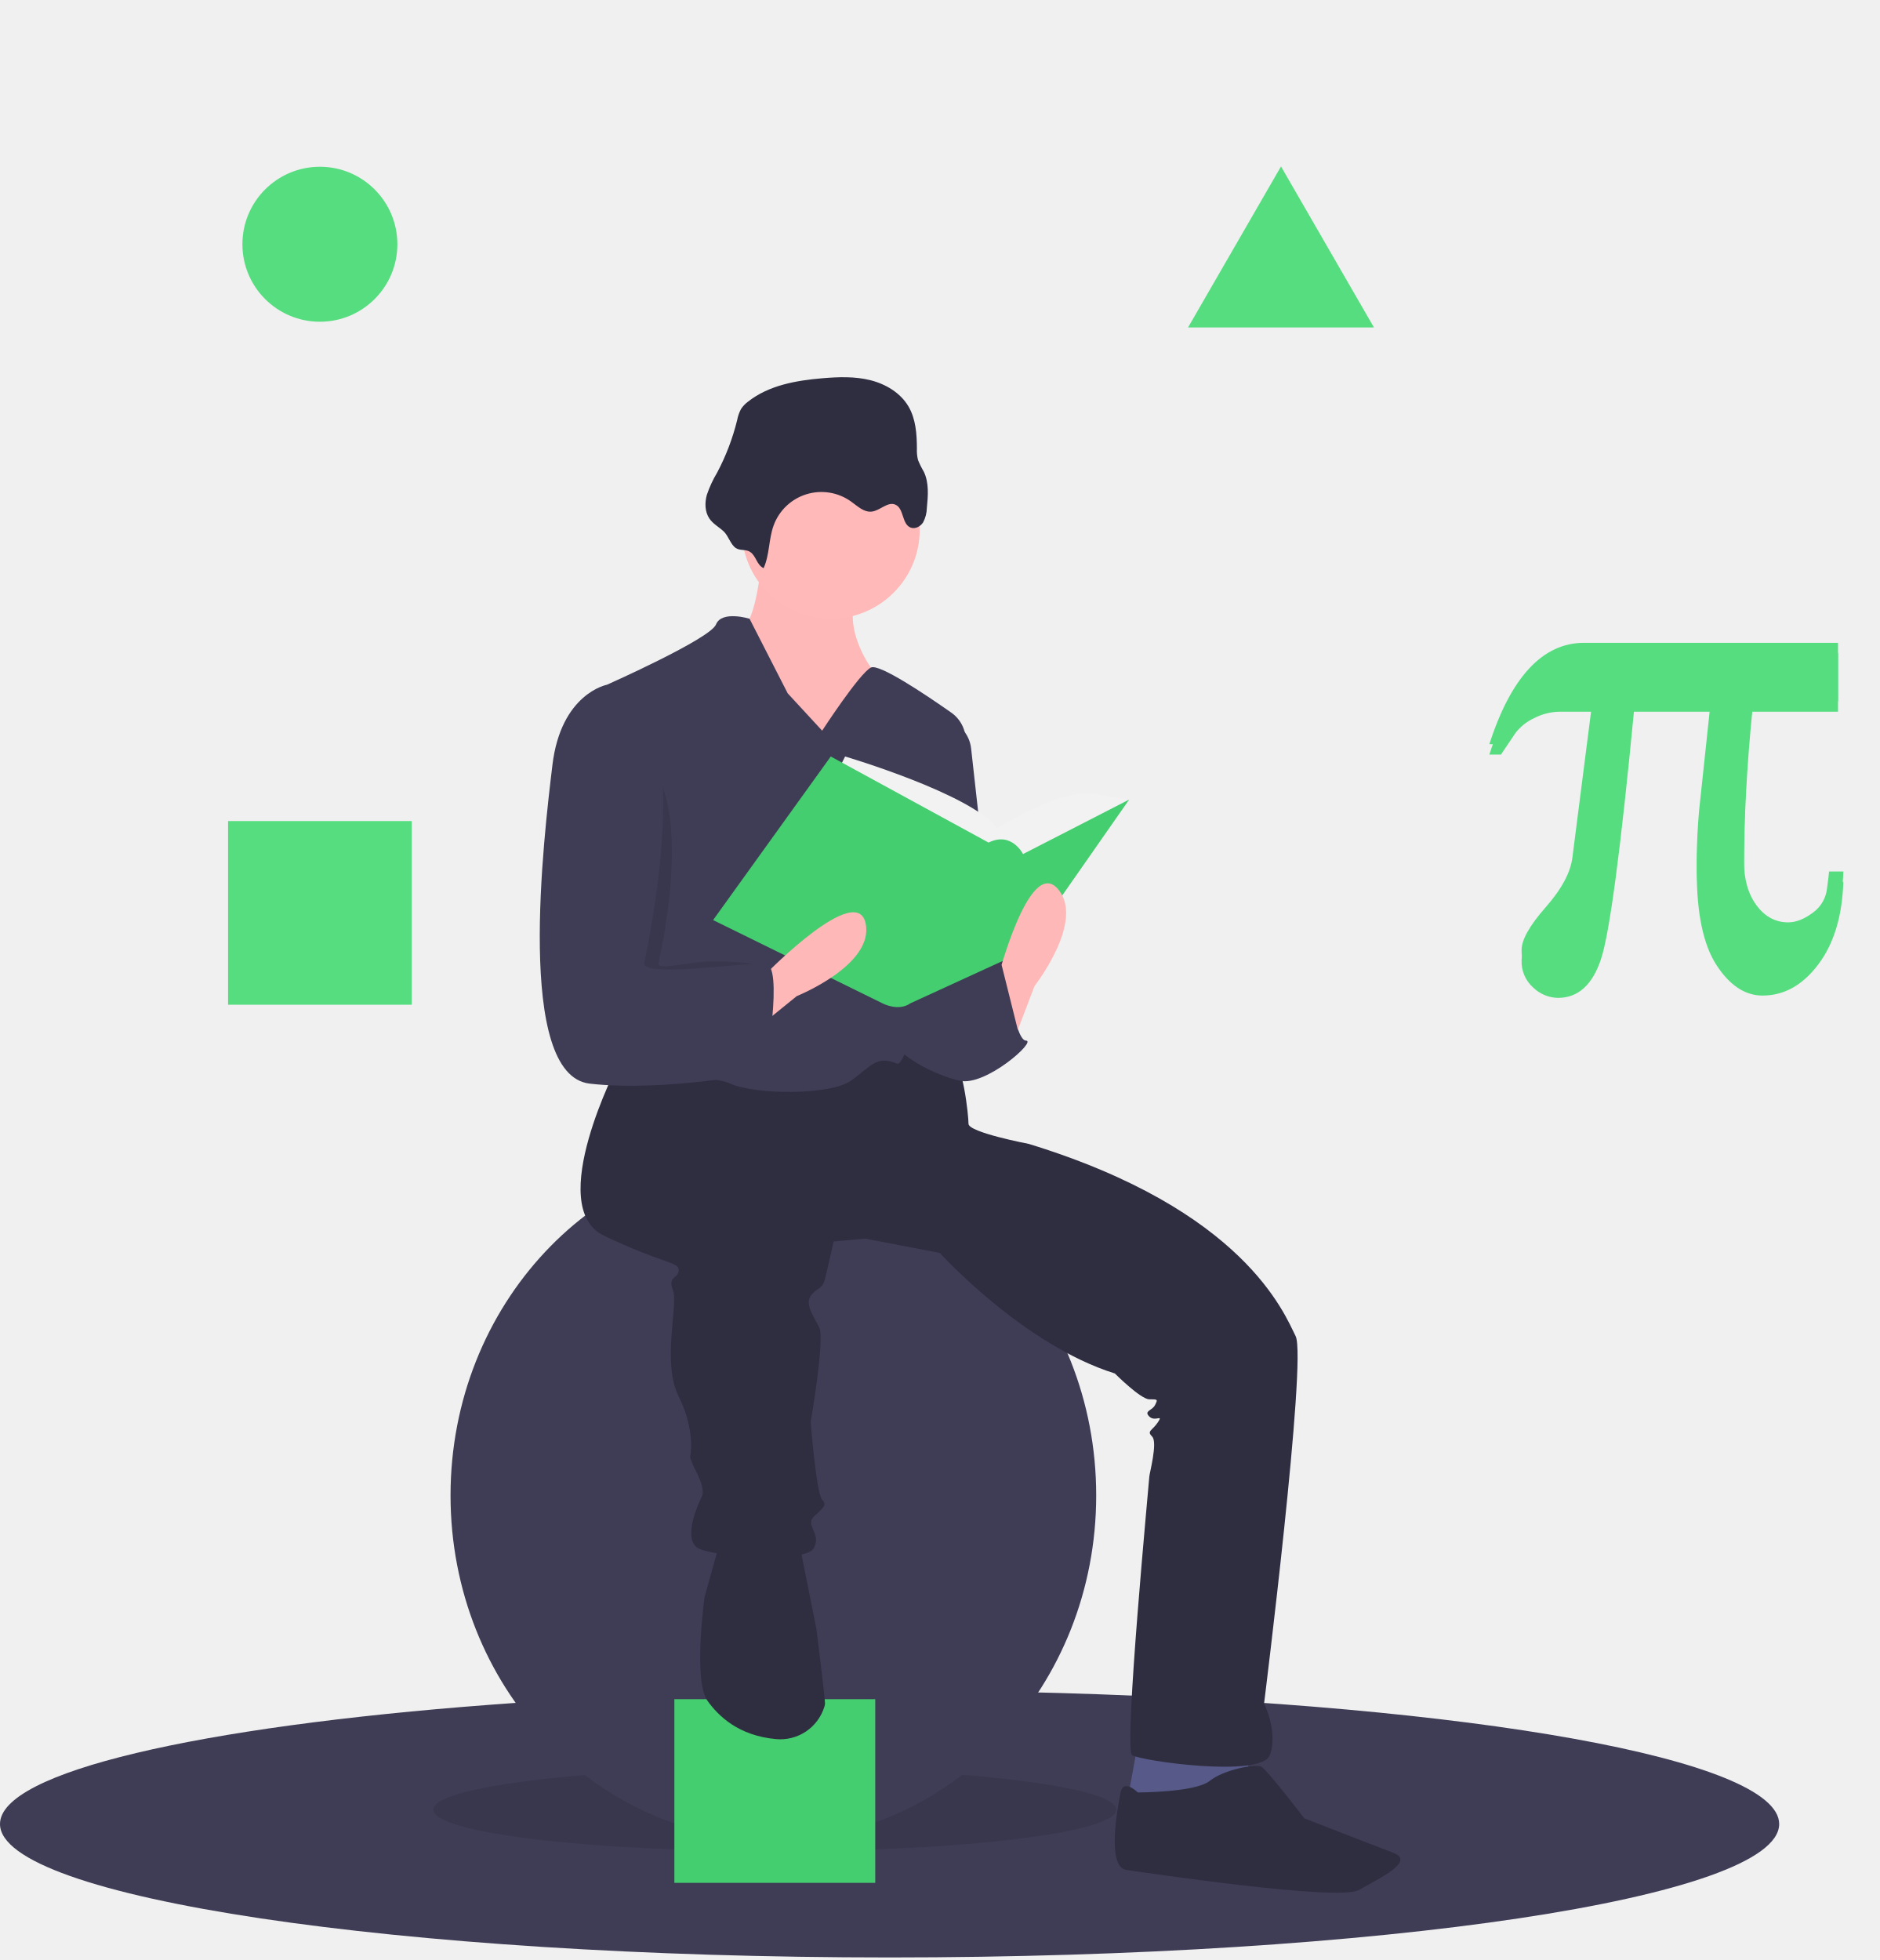
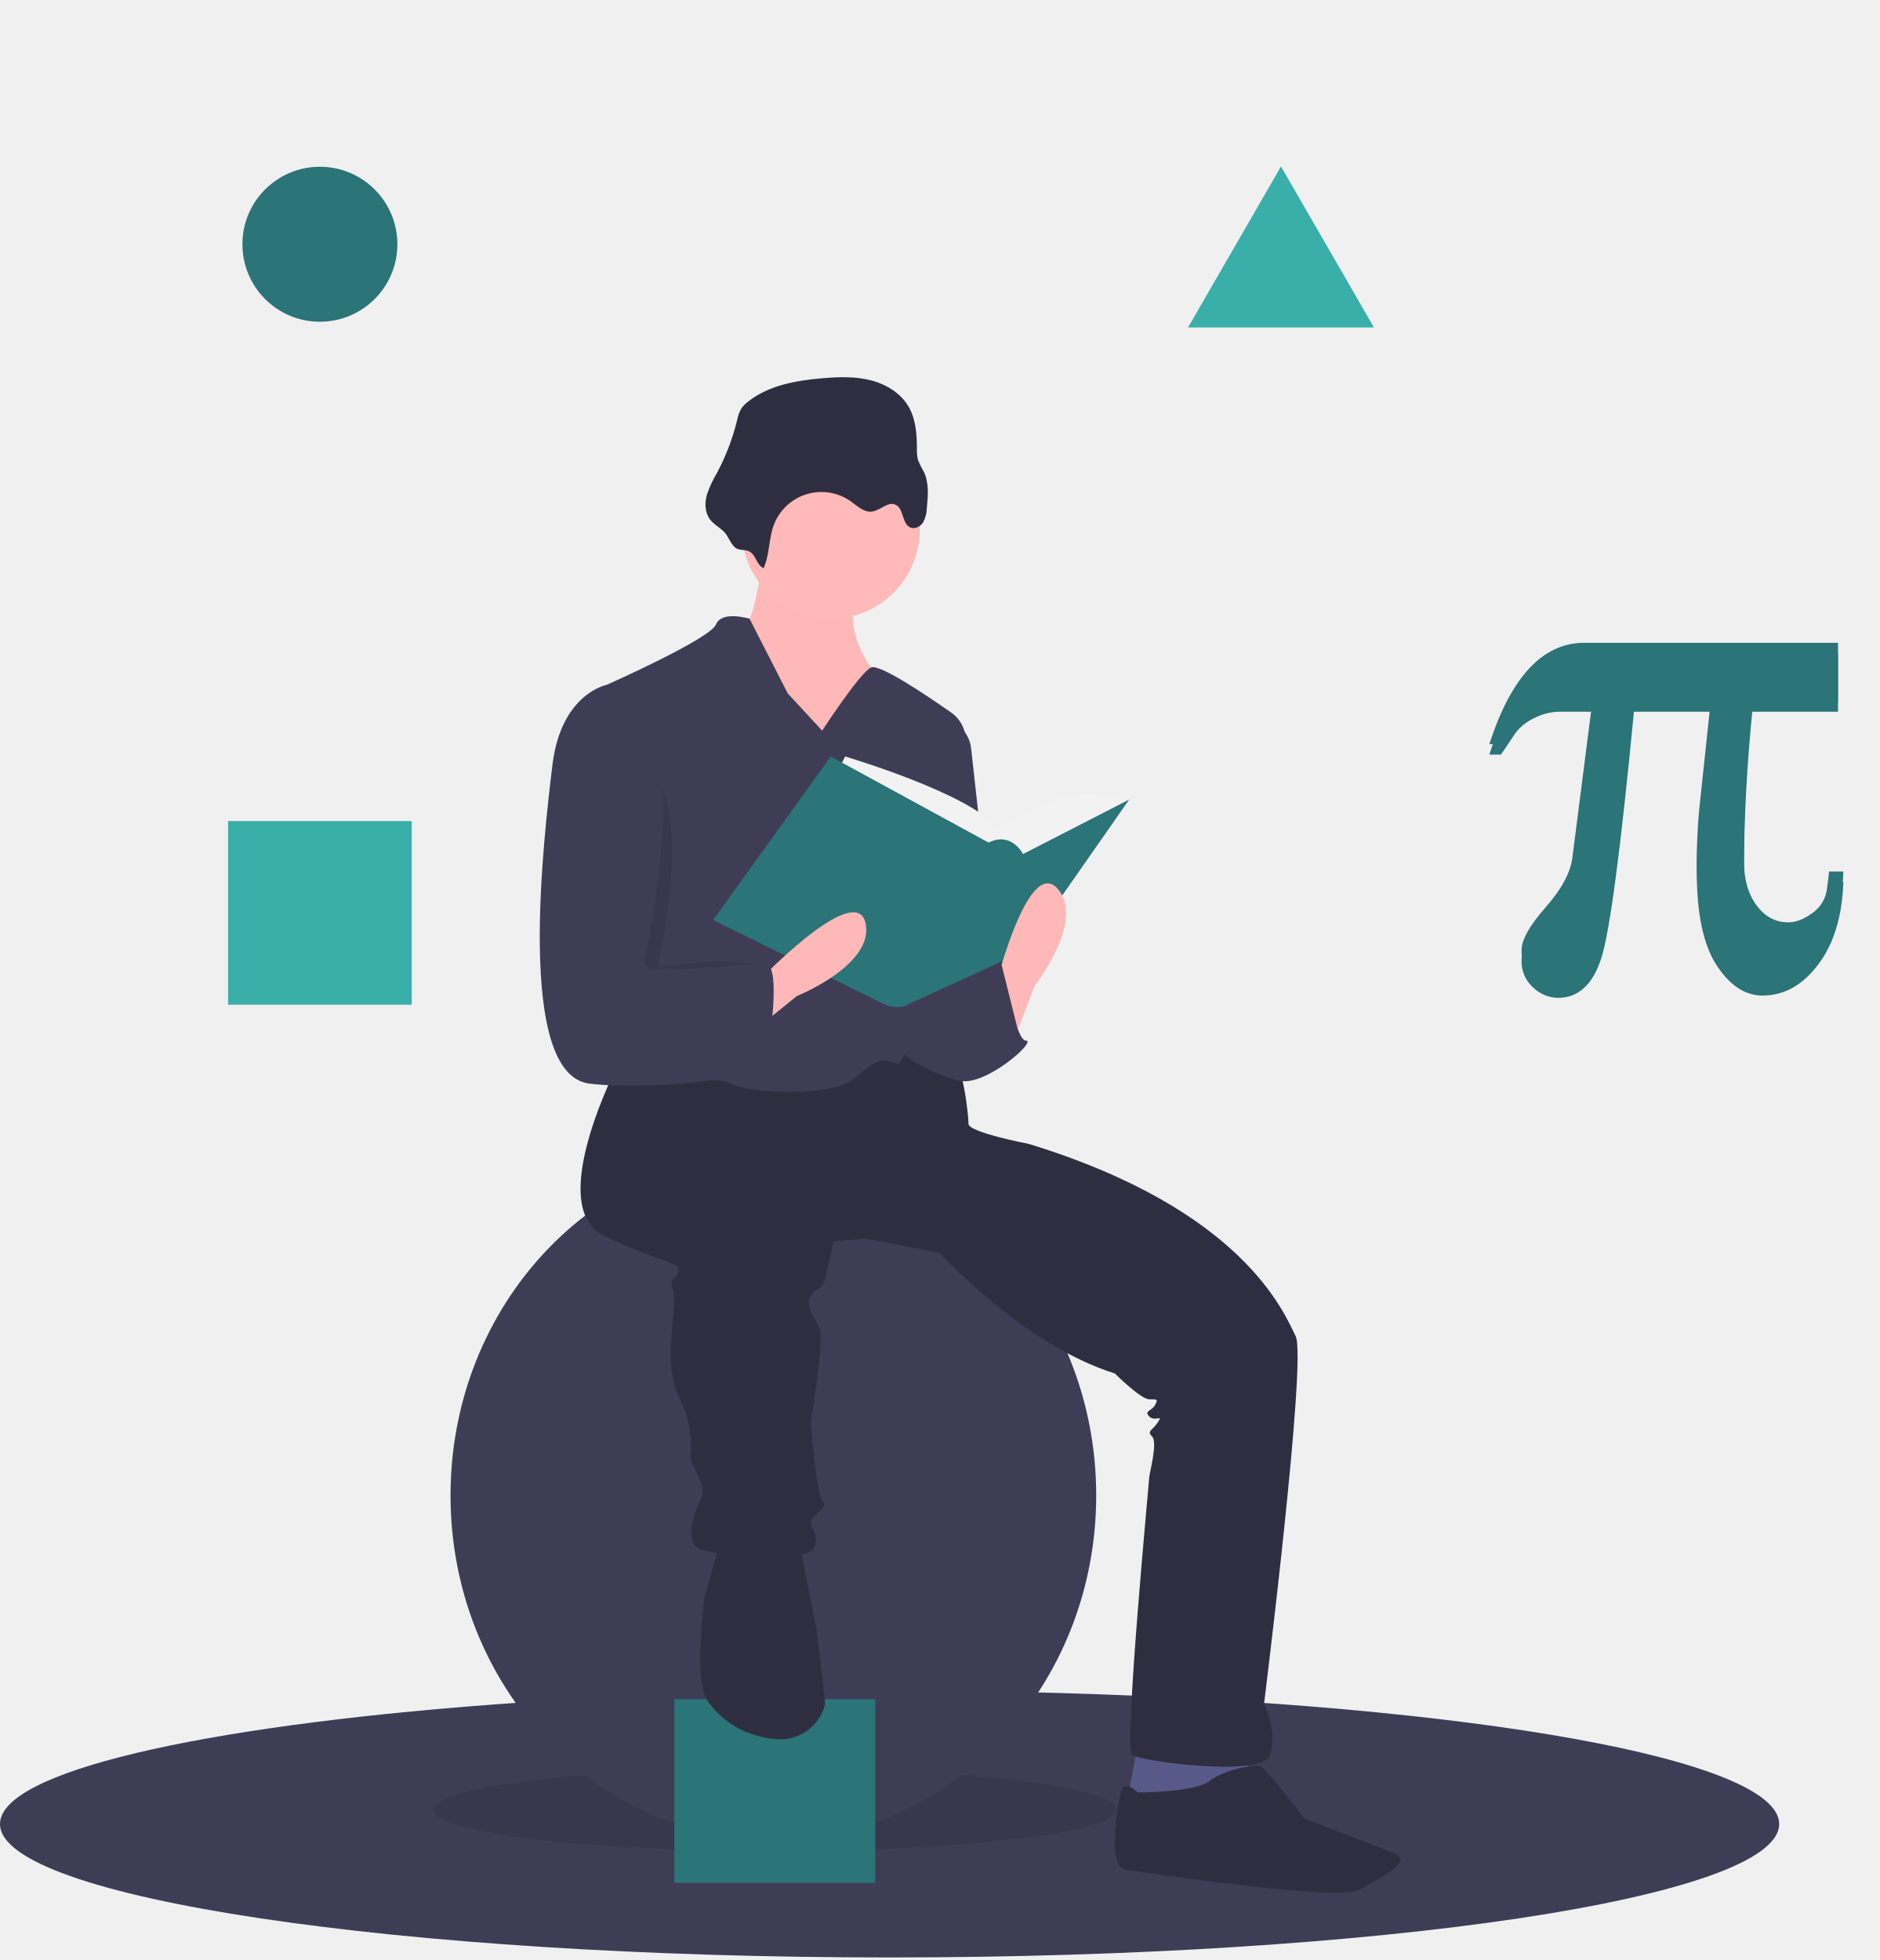
<svg xmlns="http://www.w3.org/2000/svg" width="655" height="683" viewBox="0 0 655 683" fill="none">
  <g id="register 1">
    <g clip-path="url(#clip0)">
      <path id="floor" d="M620 635.614C620 661.294 481.21 682.114 310 682.114C138.79 682.114 0 661.294 0 635.614C0 617.434 69.57 601.684 170.96 594.044C212.77 590.884 260.01 589.114 310 589.114C330.55 589.114 350.63 589.414 370.05 589.984C512.52 594.184 620 613.013 620 635.614Z" fill="#3F3D56" />
      <g id="student">
        <path id="Vector" opacity="0.1" d="M270 645.114C335.722 645.114 389 638.622 389 630.614C389 622.605 335.722 616.114 270 616.114C204.278 616.114 151 622.605 151 630.614C151 638.622 204.278 645.114 270 645.114Z" fill="black" />
        <path id="Vector_2" d="M269.5 641.114C331.632 641.114 382 587.388 382 521.114C382 454.839 331.632 401.114 269.5 401.114C207.368 401.114 157 454.839 157 521.114C157 587.388 207.368 641.114 269.5 641.114Z" fill="#3F3D56" />
-         <path id="Vector_3" d="M305 592.114H235V656.114H305V592.114Z" fill="#44CE6F" />
+         <path id="Vector_3" d="M305 592.114H235V656.114H305V592.114Z" fill="#2B7478" />
        <path id="Vector_4" d="M396.5 607.614L392.5 629.614L418.5 633.614L435.5 623.614L434.5 607.614H396.5Z" fill="#575A89" />
        <path id="Vector_5" d="M265.5 194.614C265.5 194.614 263.5 217.614 258.5 218.614C253.5 219.614 269.5 259.614 269.5 259.614H293.5L312.5 254.614L303.5 232.614C303.5 232.614 291.5 216.614 300.5 203.614C309.5 190.614 265.5 194.614 265.5 194.614Z" fill="#FFB8B8" />
        <path id="Vector_6" opacity="0.1" d="M265.5 194.614C265.5 194.614 263.5 217.614 258.5 218.614C253.5 219.614 269.5 259.614 269.5 259.614H293.5L312.5 254.614L303.5 232.614C303.5 232.614 291.5 216.614 300.5 203.614C309.5 190.614 265.5 194.614 265.5 194.614Z" fill="#FFB8B8" />
        <path id="Vector_7" d="M215.5 370.614C215.5 370.614 189.5 420.614 210.5 430.614C231.5 440.614 236.5 439.614 236.5 442.614C236.5 445.614 232.5 444.614 234.5 449.614C236.5 454.614 230.5 474.614 236.5 486.614C242.5 498.614 240.5 507.614 240.5 507.614C240.5 507.614 240.5 508.614 242.5 512.614C244.5 516.614 245.5 519.614 244.5 521.614C243.5 523.614 237.5 536.614 243.5 539.614C249.5 542.614 280.5 544.614 283.5 539.614C286.5 534.614 280.5 531.614 283.5 528.614C286.5 525.614 288.5 524.614 286.5 522.614C284.5 520.614 282.5 495.614 282.5 495.614C282.5 495.614 287.5 466.614 285.5 462.614C283.5 458.614 280.5 454.614 282.5 451.614C284.5 448.614 286.5 449.614 287.5 445.614C288.5 441.614 290.5 432.614 290.5 432.614L301.5 431.614L327.5 436.614C327.5 436.614 356.5 468.614 388.5 478.614C388.5 478.614 397.5 487.614 400.5 487.614C403.5 487.614 403.5 487.614 402.5 489.614C401.5 491.614 398.5 491.614 400.5 493.614C402.5 495.614 405.5 492.614 403.5 495.614C401.5 498.614 399.5 498.614 401.5 500.614C403.5 502.614 400.5 513.614 400.5 514.614C400.5 515.614 391.5 609.614 394.5 611.614C397.5 613.614 439.5 619.614 442.5 611.614C445.5 603.614 440.5 593.614 440.5 593.614C440.5 593.614 455.5 473.614 451.5 465.614C447.5 457.614 433.5 421.614 358.5 398.614C358.5 398.614 337.5 394.614 337.5 391.614C337.5 388.614 335.5 369.614 331.5 368.614C327.5 367.614 304.5 366.614 304.5 366.614L275.5 375.614L235.5 368.614L215.5 370.614Z" fill="#2F2E41" />
        <path id="Vector_8" d="M250.5 538.614L245.5 556.614C245.5 556.614 241.5 585.614 246.5 592.614C250.427 598.112 257.44 604.844 270.444 606.026C274.089 606.36 277.739 605.44 280.79 603.419C283.841 601.397 286.11 598.395 287.223 594.908C287.372 594.491 287.465 594.055 287.5 593.614C287.5 591.614 284.5 567.614 284.5 567.614L279.5 542.614L278.5 535.614L250.5 538.614Z" fill="#2F2E41" />
        <path id="Vector_9" d="M396.5 624.614C396.5 624.614 391.5 619.614 390.5 624.614C389.5 629.614 385.5 650.614 392.5 651.614C399.5 652.614 466.5 662.614 473.5 658.614C480.5 654.614 493.5 648.614 485.5 645.614C477.5 642.614 454.5 633.614 454.5 633.614C454.5 633.614 441.5 616.614 439.5 615.614C437.5 614.614 426.5 616.614 421.5 620.614C416.5 624.614 396.5 624.614 396.5 624.614Z" fill="#2F2E41" />
        <path id="Vector_10" d="M289.5 215.614C306.621 215.614 320.5 201.734 320.5 184.614C320.5 167.493 306.621 153.614 289.5 153.614C272.379 153.614 258.5 167.493 258.5 184.614C258.5 201.734 272.379 215.614 289.5 215.614Z" fill="#FFB9B9" />
        <path id="Vector_11" d="M286.5 254.614L274.5 241.614L261.199 215.614C261.199 215.614 251.5 212.614 249.5 217.614C247.5 222.614 211.5 238.614 211.5 238.614C211.5 238.614 220.5 322.614 216.5 330.614C212.5 338.614 205.5 370.614 211.5 373.614C217.5 376.614 245.5 373.614 254.5 377.614C263.5 381.614 289.5 381.614 296.5 376.614C303.5 371.614 305.5 367.614 312.5 370.614C318.459 373.168 332.391 285.853 336.402 259.833C336.74 257.647 336.459 255.411 335.592 253.377C334.724 251.343 333.305 249.592 331.494 248.323C322.521 242.029 306.361 231.183 303.5 232.614C299.5 234.614 286.5 254.614 286.5 254.614Z" fill="#3F3D56" />
        <path id="Vector_12" d="M329.5 250.614C331.848 251.201 333.961 252.492 335.553 254.315C337.146 256.137 338.143 258.404 338.411 260.809L346.5 333.614C346.5 333.614 326.5 376.614 316.5 347.614C306.5 318.614 329.5 250.614 329.5 250.614Z" fill="#3F3D56" />
        <path id="Vector_13" d="M327.5 340.614L349.5 334.614C349.5 334.614 353.5 362.614 357.5 362.614C361.5 362.614 343.5 378.614 334.5 376.614C325.5 374.614 312.5 367.614 311.5 362.614C310.5 357.614 320.5 336.614 320.5 336.614L327.5 340.614Z" fill="#3F3D56" />
        <path id="Vector_14" d="M266.098 197.986C268.206 193.338 267.84 187.917 269.583 183.12C270.516 180.551 272.03 178.233 274.008 176.347C275.985 174.461 278.372 173.057 280.981 172.245C283.591 171.434 286.353 171.237 289.051 171.67C291.749 172.102 294.311 173.153 296.536 174.739C298.778 176.338 301.025 178.583 303.762 178.278C306.708 177.95 309.337 174.662 312.046 175.867C315.049 177.202 314.238 182.584 317.28 183.827C318.881 184.481 320.773 183.474 321.697 182.011C322.505 180.474 322.945 178.771 322.983 177.035C323.402 172.77 323.782 168.256 321.932 164.39C321.154 163.08 320.476 161.712 319.904 160.3C319.58 158.981 319.45 157.622 319.518 156.266C319.501 151.253 319.135 146.024 316.613 141.691C313.813 136.884 308.638 133.81 303.239 132.469C297.84 131.128 292.184 131.334 286.641 131.803C277.478 132.579 267.922 134.241 260.703 139.938C259.721 140.655 258.877 141.542 258.209 142.557C257.576 143.764 257.128 145.059 256.881 146.399C255.32 152.755 252.98 158.894 249.914 164.676C248.438 167.127 247.233 169.731 246.318 172.441C245.553 175.196 245.604 178.335 247.207 180.702C248.512 182.63 250.597 183.657 252.236 185.233C253.86 186.794 254.62 189.797 256.419 190.979C257.989 192.012 259.87 191.283 261.472 192.377C263.528 193.782 263.676 196.861 266.098 197.986Z" fill="#2F2E41" />
        <path id="Vector_15" d="M291.5 269.614L294.5 263.614C294.5 263.614 338.5 276.614 347.5 288.614C347.5 288.614 369.5 274.614 381.5 276.614L393.5 278.614L356.5 311.614L309.5 307.614L291.5 269.614Z" fill="#F2F2F2" />
-         <path id="Vector_16" d="M289.5 263.614L248.5 320.614L307.5 349.614C307.5 349.614 313.016 352.614 317.258 349.614L356.5 331.614L393.5 278.614L356.5 297.614C356.5 297.614 352.5 289.614 344.5 293.614L289.5 263.614Z" fill="#44CE6F" />
+         <path id="Vector_16" d="M289.5 263.614L248.5 320.614L307.5 349.614C307.5 349.614 313.016 352.614 317.258 349.614L356.5 331.614L393.5 278.614L356.5 297.614C356.5 297.614 352.5 289.614 344.5 293.614L289.5 263.614Z" fill="#2B7478" />
        <path id="Vector_17" d="M352.5 364.614L360.5 343.614C360.5 343.614 378.5 320.614 368.5 309.614C358.5 298.614 347.5 341.614 347.5 341.614L352.5 364.614Z" fill="#FFB8B8" />
        <path id="Vector_18" d="M260.198 361.262L277.654 347.11C277.654 347.11 304.764 336.245 301.632 321.713C298.501 307.18 267.412 338.858 267.412 338.858L260.198 361.262Z" fill="#FFB8B8" />
        <path id="Vector_19" opacity="0.1" d="M217 260.114H216C216 260.114 200.5 241.614 197.5 266.614C194.5 291.614 184.5 374.614 210.5 377.614C236.5 380.614 255 365.114 255 365.114C255 365.114 274 336.114 267 336.114C263.613 336.114 254.402 334.592 246 335.114C237.037 335.67 228.984 338.194 229.5 335.614C230.5 330.614 245 267.114 217 260.114Z" fill="black" />
        <path id="Vector_20" d="M215.5 240.614L211.5 238.614C211.5 238.614 195.5 241.614 192.5 266.614C189.5 291.614 179.5 374.614 205.5 377.614C231.5 380.614 266.5 373.614 266.5 373.614C266.5 373.614 273.5 335.614 266.5 335.614C259.5 335.614 223.5 340.614 224.5 335.614C225.5 330.614 243.5 247.614 215.5 240.614Z" fill="#3F3D56" />
        <path id="Vector_21" d="M338 353.114L349.027 336.213L356 364.114L338 372.114V353.114Z" fill="#3F3D56" />
      </g>
-       <path id="circle" d="M111.473 112.114C126.385 112.114 138.473 100.025 138.473 85.114C138.473 70.202 126.385 58.114 111.473 58.114C96.561 58.114 84.473 70.202 84.473 85.114C84.473 100.025 96.561 112.114 111.473 112.114Z" fill="#56DD7F" />
-       <path id="square" d="M143.473 286.114H79.473V350.114H143.473V286.114Z" fill="#56DD7F" />
-       <path id="triangle" d="M446.397 58L462.596 86.057L478.794 114.114H446.397H414L430.198 86.057L446.397 58Z" fill="#56DD7F" />
+       <path id="circle" d="M111.473 112.114C126.385 112.114 138.473 100.025 138.473 85.114C138.473 70.202 126.385 58.114 111.473 58.114C96.561 58.114 84.473 70.202 84.473 85.114C84.473 100.025 96.561 112.114 111.473 112.114Z" fill="#2B7478" />
+       <path id="square" d="M143.473 286.114H79.473V350.114H143.473V286.114Z" fill="#3AAFA9" />
+       <path id="triangle" d="M446.397 58L462.596 86.057L478.794 114.114H446.397H414L430.198 86.057L446.397 58Z" fill="#3AAFA9" />
      <g id="pi">
-         <path id="Vector_22" d="M642.359 307.31C641.972 319.28 639.057 328.875 633.614 336.093C628.17 343.313 621.703 346.923 614.212 346.924C608.111 346.924 602.764 343.391 598.17 336.325C593.575 329.26 591.277 318.391 591.278 303.719C591.278 300.476 591.355 297.387 591.51 294.453C591.664 291.519 591.857 288.739 592.089 286.113L596.143 248.005H569.386C564.753 296.19 560.95 324.858 557.977 334.009C555.003 343.159 549.965 347.734 542.861 347.735C539.655 347.656 536.595 346.374 534.29 344.144C532.953 342.96 531.896 341.493 531.195 339.851C530.494 338.208 530.166 336.43 530.236 334.646C530.236 331.095 533.035 326.134 538.633 319.762C544.231 313.391 547.339 307.58 547.957 302.329L554.907 248.005H543.672C540.505 248.024 537.388 248.798 534.579 250.264C531.995 251.451 529.746 253.262 528.035 255.534L523.054 262.947H519C522.783 251.21 527.435 242.388 532.958 236.48C538.478 230.573 544.829 227.619 552.012 227.619H640.506V248.005H610.622C609.695 257.271 608.981 266.538 608.479 275.804C607.976 285.07 607.725 294.376 607.726 303.719C607.726 310.052 609.193 315.187 612.128 319.125C615.061 323.063 618.729 325.032 623.131 325.032C625.833 325.032 628.671 323.931 631.645 321.73C633.057 320.74 634.238 319.456 635.108 317.967C635.977 316.478 636.515 314.818 636.683 313.101C636.915 311.404 637.089 310.072 637.205 309.105C637.32 308.141 637.378 307.542 637.378 307.31L642.359 307.31Z" fill="#56DD7F" />
-         <path id="Vector_23" d="M642.359 303.691C641.972 315.661 639.057 325.256 633.614 332.475C628.17 339.694 621.703 343.304 614.212 343.305C608.111 343.305 602.764 339.772 598.17 332.706C593.575 325.641 591.277 314.772 591.278 300.1C591.278 296.857 591.355 293.768 591.51 290.834C591.664 287.9 591.857 285.12 592.089 282.494L596.143 244.386H569.386C564.753 292.571 560.95 321.239 557.977 330.39C555.003 339.54 549.965 344.115 542.861 344.116C539.655 344.037 536.595 342.755 534.29 340.525C532.953 339.341 531.896 337.874 531.195 336.232C530.494 334.589 530.166 332.811 530.236 331.027C530.236 327.476 533.035 322.515 538.633 316.143C544.231 309.772 547.339 303.961 547.957 298.71L554.907 244.386H543.672C540.505 244.405 537.388 245.179 534.579 246.645C531.995 247.832 529.746 249.643 528.035 251.915L523.054 259.328H519C522.783 247.591 527.435 238.769 532.958 232.861C538.478 226.954 544.829 224 552.012 224H640.506V244.386H610.622C609.695 253.653 608.981 262.919 608.479 272.185C607.976 281.452 607.725 290.757 607.726 300.1C607.726 306.433 609.193 311.568 612.128 315.506C615.061 319.444 618.729 321.413 623.131 321.413C625.833 321.413 628.671 320.312 631.645 318.112C633.057 317.121 634.238 315.837 635.108 314.348C635.977 312.859 636.515 311.199 636.683 309.483C636.915 307.785 637.089 306.453 637.205 305.486C637.32 304.522 637.378 303.923 637.378 303.691H642.359Z" fill="#56DD7F" />
+         <path id="Vector_22" d="M642.359 307.31C641.972 319.28 639.057 328.875 633.614 336.093C628.17 343.313 621.703 346.923 614.212 346.924C608.111 346.924 602.764 343.391 598.17 336.325C593.575 329.26 591.277 318.391 591.278 303.719C591.278 300.476 591.355 297.387 591.51 294.453C591.664 291.519 591.857 288.739 592.089 286.113L596.143 248.005H569.386C564.753 296.19 560.95 324.858 557.977 334.009C555.003 343.159 549.965 347.734 542.861 347.735C539.655 347.656 536.595 346.374 534.29 344.144C532.953 342.96 531.896 341.493 531.195 339.851C530.494 338.208 530.166 336.43 530.236 334.646C530.236 331.095 533.035 326.134 538.633 319.762C544.231 313.391 547.339 307.58 547.957 302.329L554.907 248.005H543.672C540.505 248.024 537.388 248.798 534.579 250.264C531.995 251.451 529.746 253.262 528.035 255.534L523.054 262.947H519C522.783 251.21 527.435 242.388 532.958 236.48C538.478 230.573 544.829 227.619 552.012 227.619H640.506V248.005H610.622C609.695 257.271 608.981 266.538 608.479 275.804C607.976 285.07 607.725 294.376 607.726 303.719C607.726 310.052 609.193 315.187 612.128 319.125C615.061 323.063 618.729 325.032 623.131 325.032C625.833 325.032 628.671 323.931 631.645 321.73C633.057 320.74 634.238 319.456 635.108 317.967C635.977 316.478 636.515 314.818 636.683 313.101C636.915 311.404 637.089 310.072 637.205 309.105C637.32 308.141 637.378 307.542 637.378 307.31L642.359 307.31Z" fill="#2B7478" />
+         <path id="Vector_23" d="M642.359 303.691C641.972 315.661 639.057 325.256 633.614 332.475C628.17 339.694 621.703 343.304 614.212 343.305C608.111 343.305 602.764 339.772 598.17 332.706C593.575 325.641 591.277 314.772 591.278 300.1C591.278 296.857 591.355 293.768 591.51 290.834C591.664 287.9 591.857 285.12 592.089 282.494L596.143 244.386H569.386C564.753 292.571 560.95 321.239 557.977 330.39C555.003 339.54 549.965 344.115 542.861 344.116C539.655 344.037 536.595 342.755 534.29 340.525C532.953 339.341 531.896 337.874 531.195 336.232C530.494 334.589 530.166 332.811 530.236 331.027C530.236 327.476 533.035 322.515 538.633 316.143C544.231 309.772 547.339 303.961 547.957 298.71L554.907 244.386H543.672C540.505 244.405 537.388 245.179 534.579 246.645C531.995 247.832 529.746 249.643 528.035 251.915L523.054 259.328H519C522.783 247.591 527.435 238.769 532.958 232.861C538.478 226.954 544.829 224 552.012 224H640.506V244.386H610.622C609.695 253.653 608.981 262.919 608.479 272.185C607.976 281.452 607.725 290.757 607.726 300.1C607.726 306.433 609.193 311.568 612.128 315.506C615.061 319.444 618.729 321.413 623.131 321.413C625.833 321.413 628.671 320.312 631.645 318.112C633.057 317.121 634.238 315.837 635.108 314.348C635.977 312.859 636.515 311.199 636.683 309.483C636.915 307.785 637.089 306.453 637.205 305.486C637.32 304.522 637.378 303.923 637.378 303.691H642.359Z" fill="#2B7478" />
      </g>
    </g>
  </g>
  <defs>
    <clipPath id="clip0">
      <rect width="654.237" height="682.114" fill="white" />
    </clipPath>
  </defs>
</svg>
